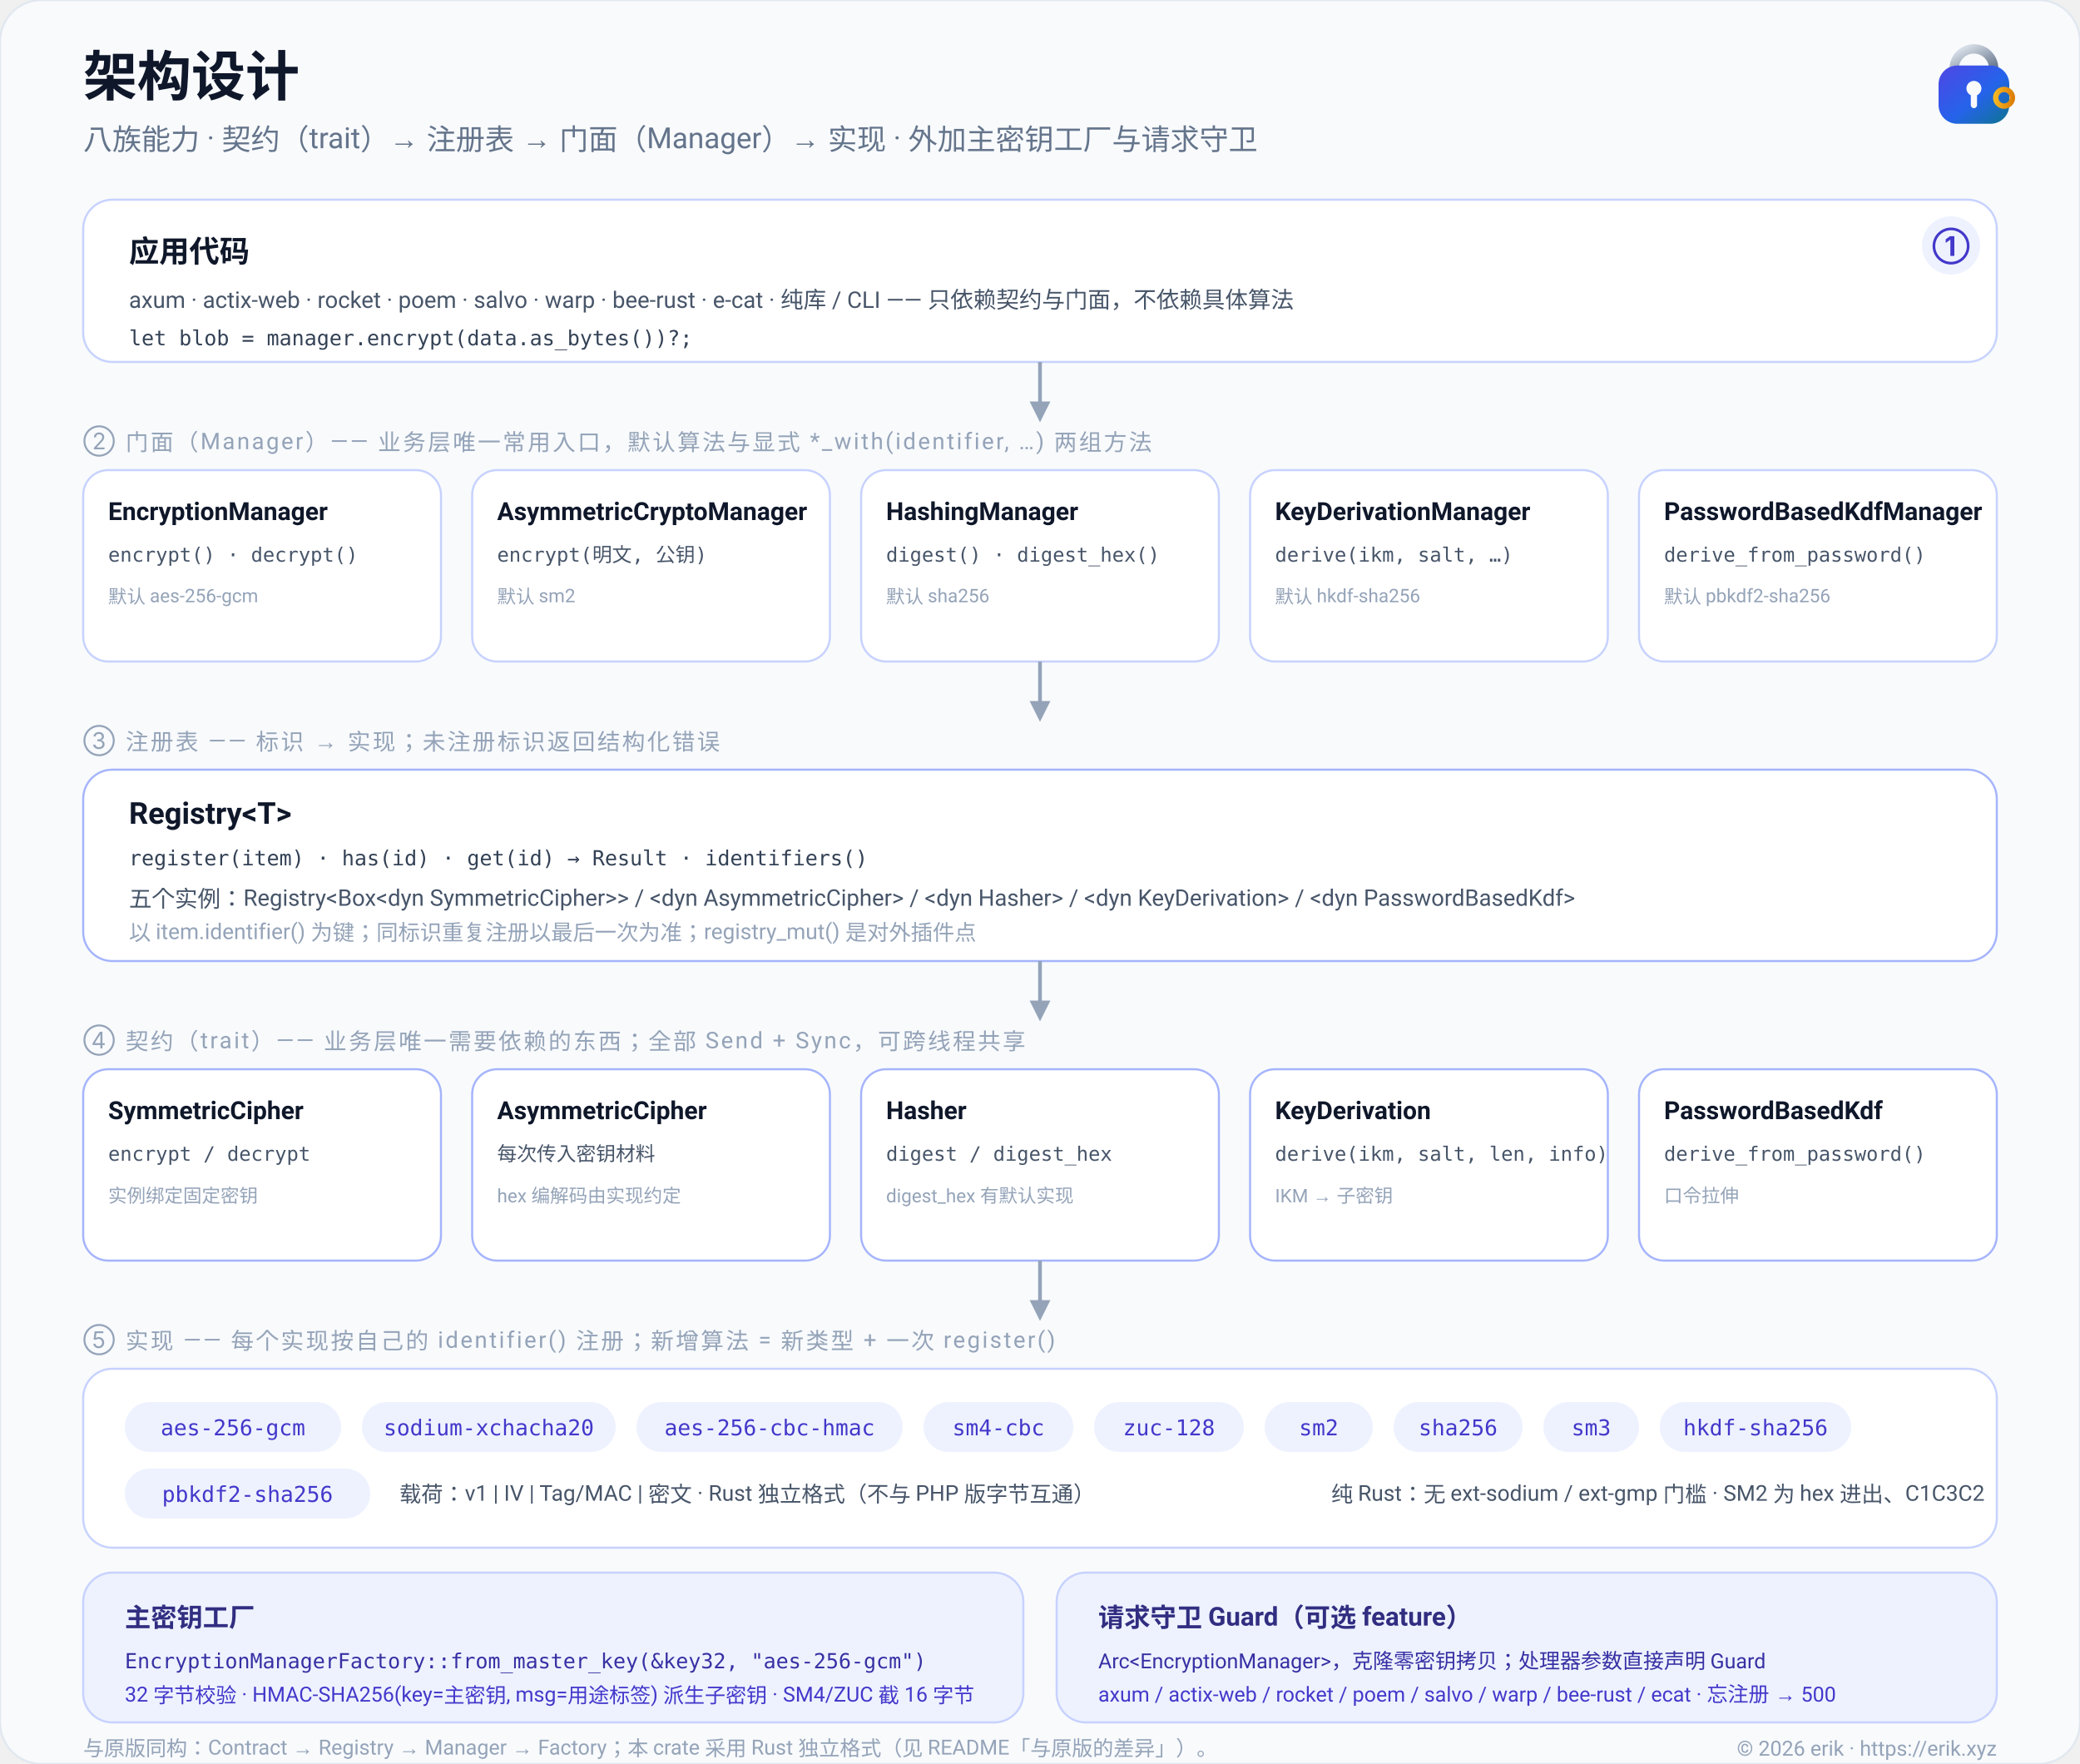
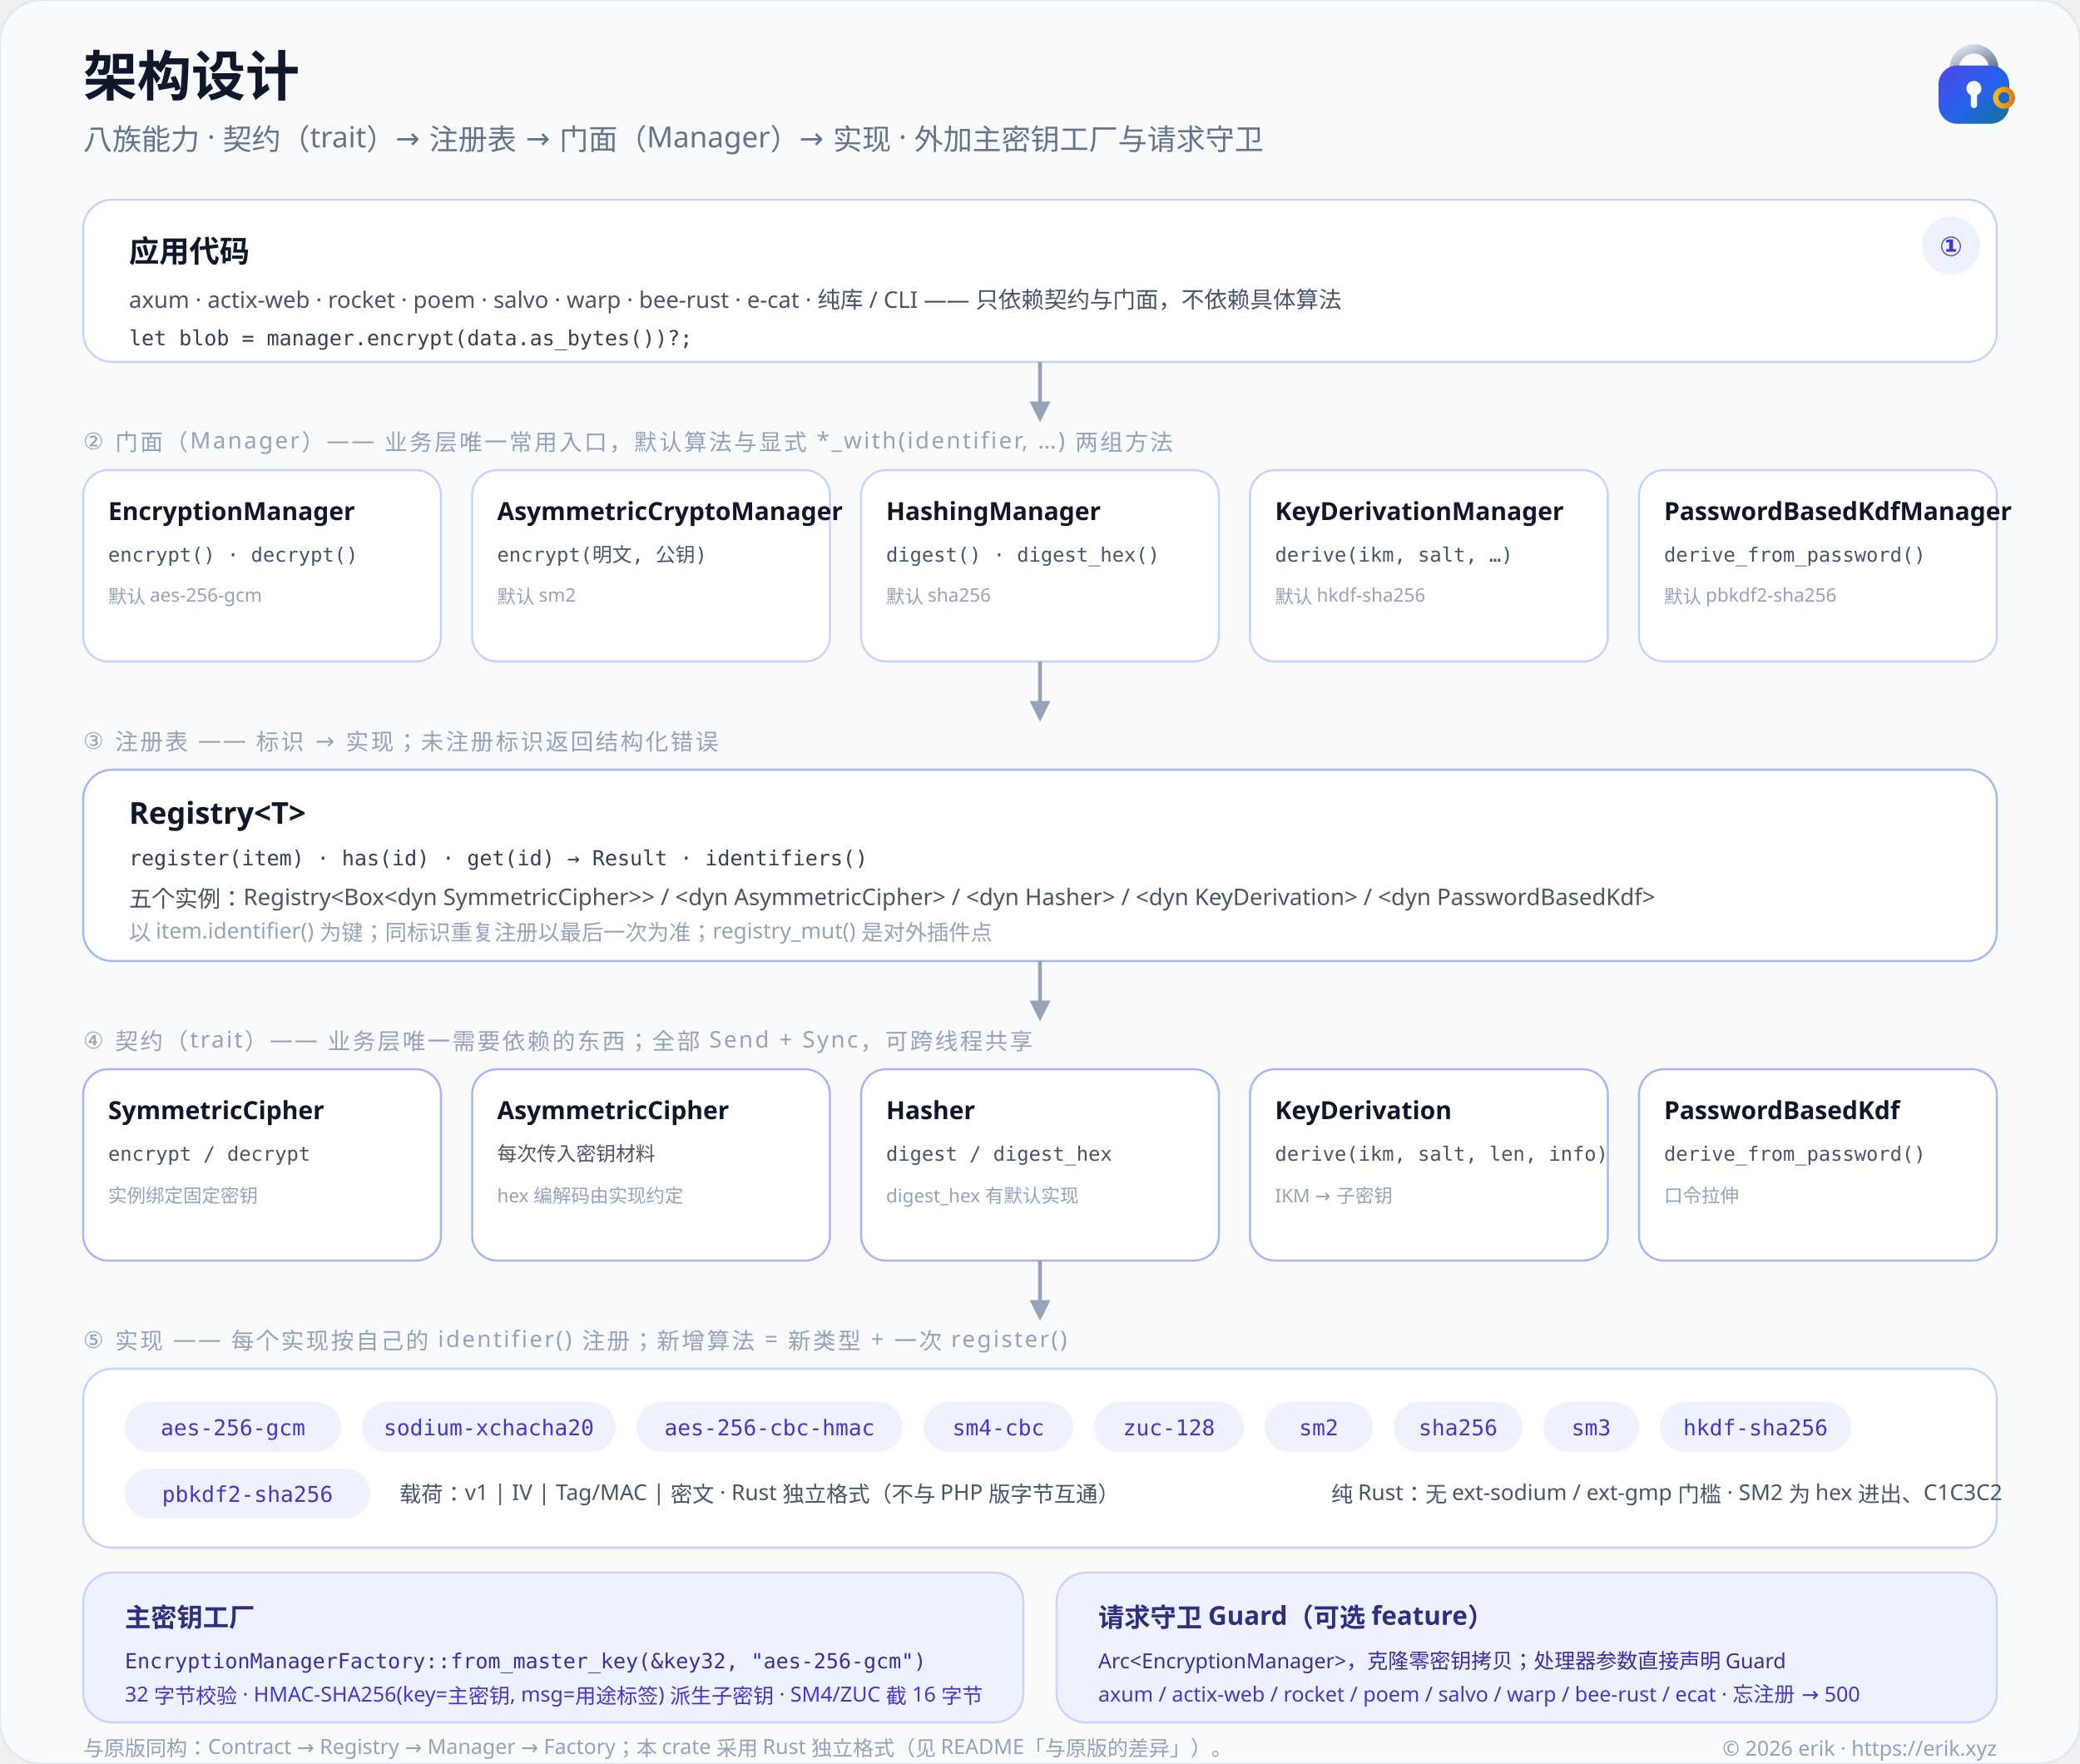
- <svg xmlns="http://www.w3.org/2000/svg" viewBox="0 0 1000 848" width="1000" height="848" role="img" aria-labelledby="archTitle archDesc" font-family="ui-sans-serif, -apple-system, 'Segoe UI', Roboto, 'Helvetica Neue', Arial, sans-serif">
+ <svg xmlns="http://www.w3.org/2000/svg" viewBox="0 0 1000 848" width="1000" height="848" role="img" aria-labelledby="archTitle archDesc" font-family="system-ui, sans-serif">
  <defs>
    <marker id="archArw" markerUnits="userSpaceOnUse" markerWidth="10" markerHeight="10" refX="7" refY="5" orient="auto">
      <path d="M0,0 L10,5 L0,10 z" fill="#94A3B8" />
    </marker>
  </defs>
  <rect x="0" y="0" width="1000" height="848" rx="20" fill="#F8FAFC" stroke="#E2E8F0" />
  <g transform="translate(932, 16)">
    <defs>
      <linearGradient id="lockyBody" x1="0" y1="0" x2="1" y2="1">
        <stop offset="0" stop-color="#4F46E5" />
        <stop offset="0.55" stop-color="#2563EB" />
        <stop offset="1" stop-color="#0E7490" />
      </linearGradient>
      <linearGradient id="lockyShackle" x1="0" y1="0" x2="1" y2="1">
        <stop offset="0" stop-color="#E2E8F0" />
        <stop offset="1" stop-color="#64748B" />
      </linearGradient>
      <linearGradient id="lockyKey" x1="0" y1="0" x2="1" y2="1">
        <stop offset="0" stop-color="#FBBF24" />
        <stop offset="1" stop-color="#D97706" />
      </linearGradient>
    </defs>
    <path d="M7.5 17 A9.5 9.5 0 0 1 26.5 17" fill="none" stroke="url(#lockyShackle)" stroke-width="4.5" stroke-linecap="round" />
    <rect x="0" y="15.5" width="34" height="28" rx="9" fill="url(#lockyBody)" />
    <circle cx="17" cy="26.5" r="3.6" fill="#F8FAFC" />
    <rect x="15.5" y="28.5" width="3" height="7.5" rx="1.5" fill="#F8FAFC" />
    <g transform="translate(31.5 31) rotate(-42)">
      <circle cx="0" cy="0" r="4" fill="none" stroke="url(#lockyKey)" stroke-width="2.6" />
      <line x1="0" y1="4" x2="0" y2="13.5" stroke="url(#lockyKey)" stroke-width="2.6" stroke-linecap="round" />
      <line x1="0" y1="9.5" x2="3.6" y2="9.5" stroke="url(#lockyKey)" stroke-width="2.6" stroke-linecap="round" />
    </g>
  </g>
  <text x="40" y="46" font-size="26" font-weight="700" fill="#0F172A">架构设计</text>
  <text x="40" y="72" font-size="14" fill="#64748B">八族能力 · 契约（trait）→ 注册表 → 门面（Manager）→ 实现 · 外加主密钥工厂与请求守卫</text>
  <rect x="40" y="96" width="920" height="78" rx="14" fill="#FFFFFF" stroke="#C7D2FE" />
  <text x="62" y="126" font-size="14.5" font-weight="700" fill="#0F172A">应用代码</text>
  <text x="62" y="148" font-size="11" fill="#475569">axum · actix-web · rocket · poem · salvo · warp · bee-rust · e-cat · 纯库 / CLI —— 只依赖契约与门面，不依赖具体算法</text>
-   <text x="62" y="166" font-size="10" fill="#334155" font-family="ui-monospace, SFMono-Regular, Menlo, Consolas, monospace">let blob = manager.encrypt(data.as_bytes())?;</text>
+   <text x="62" y="166" font-size="10" fill="#334155" font-family="ui-monospace, monospace">let blob = manager.encrypt(data.as_bytes())?;</text>
  <circle cx="938" cy="118" r="14" fill="#EEF2FF" />
  <text x="938" y="123" font-size="13" font-weight="700" fill="#4338CA" text-anchor="middle">①</text>
  <line x1="500" y1="174" x2="500" y2="200" stroke="#94A3B8" stroke-width="1.8" marker-end="url(#archArw)" />
  <text x="40" y="216" font-size="11" fill="#94A3B8" letter-spacing="1">② 门面（Manager）—— 业务层唯一常用入口，默认算法与显式 *_with(identifier, …) 两组方法</text>
  <g>
    <rect x="40" y="226" width="172" height="92" rx="12" fill="#FFFFFF" stroke="#C7D2FE" />
    <text x="52" y="250" font-size="12" font-weight="700" fill="#0F172A">EncryptionManager</text>
-     <text x="52" y="270" font-size="9.5" fill="#475569" font-family="ui-monospace, SFMono-Regular, Menlo, Consolas, monospace">encrypt() · decrypt()</text>
+     <text x="52" y="270" font-size="9.5" fill="#475569" font-family="ui-monospace, monospace">encrypt() · decrypt()</text>
    <text x="52" y="290" font-size="9" fill="#94A3B8">默认 aes-256-gcm</text>
  </g>
  <g>
    <rect x="227" y="226" width="172" height="92" rx="12" fill="#FFFFFF" stroke="#C7D2FE" />
    <text x="239" y="250" font-size="12" font-weight="700" fill="#0F172A">AsymmetricCryptoManager</text>
-     <text x="239" y="270" font-size="9.5" fill="#475569" font-family="ui-monospace, SFMono-Regular, Menlo, Consolas, monospace">encrypt(明文, 公钥)</text>
+     <text x="239" y="270" font-size="9.5" fill="#475569" font-family="ui-monospace, monospace">encrypt(明文, 公钥)</text>
    <text x="239" y="290" font-size="9" fill="#94A3B8">默认 sm2</text>
  </g>
  <g>
    <rect x="414" y="226" width="172" height="92" rx="12" fill="#FFFFFF" stroke="#C7D2FE" />
    <text x="426" y="250" font-size="12" font-weight="700" fill="#0F172A">HashingManager</text>
-     <text x="426" y="270" font-size="9.5" fill="#475569" font-family="ui-monospace, SFMono-Regular, Menlo, Consolas, monospace">digest() · digest_hex()</text>
+     <text x="426" y="270" font-size="9.5" fill="#475569" font-family="ui-monospace, monospace">digest() · digest_hex()</text>
    <text x="426" y="290" font-size="9" fill="#94A3B8">默认 sha256</text>
  </g>
  <g>
    <rect x="601" y="226" width="172" height="92" rx="12" fill="#FFFFFF" stroke="#C7D2FE" />
    <text x="613" y="250" font-size="12" font-weight="700" fill="#0F172A">KeyDerivationManager</text>
-     <text x="613" y="270" font-size="9.5" fill="#475569" font-family="ui-monospace, SFMono-Regular, Menlo, Consolas, monospace">derive(ikm, salt, …)</text>
+     <text x="613" y="270" font-size="9.5" fill="#475569" font-family="ui-monospace, monospace">derive(ikm, salt, …)</text>
    <text x="613" y="290" font-size="9" fill="#94A3B8">默认 hkdf-sha256</text>
  </g>
  <g>
    <rect x="788" y="226" width="172" height="92" rx="12" fill="#FFFFFF" stroke="#C7D2FE" />
    <text x="800" y="250" font-size="12" font-weight="700" fill="#0F172A">PasswordBasedKdfManager</text>
-     <text x="800" y="270" font-size="9.5" fill="#475569" font-family="ui-monospace, SFMono-Regular, Menlo, Consolas, monospace">derive_from_password()</text>
+     <text x="800" y="270" font-size="9.5" fill="#475569" font-family="ui-monospace, monospace">derive_from_password()</text>
    <text x="800" y="290" font-size="9" fill="#94A3B8">默认 pbkdf2-sha256</text>
  </g>
  <line x1="500" y1="318" x2="500" y2="344" stroke="#94A3B8" stroke-width="1.8" marker-end="url(#archArw)" />
  <text x="40" y="360" font-size="11" fill="#94A3B8" letter-spacing="1">③ 注册表 —— 标识 → 实现；未注册标识返回结构化错误</text>
  <rect x="40" y="370" width="920" height="92" rx="14" fill="#FFFFFF" stroke="#A5B4FC" />
  <text x="62" y="396" font-size="14.5" font-weight="700" fill="#0F172A">Registry&lt;T&gt;</text>
-   <text x="62" y="416" font-size="10" fill="#334155" font-family="ui-monospace, SFMono-Regular, Menlo, Consolas, monospace">register(item) · has(id) · get(id) → Result · identifiers()</text>
+   <text x="62" y="416" font-size="10" fill="#334155" font-family="ui-monospace, monospace">register(item) · has(id) · get(id) → Result · identifiers()</text>
  <text x="62" y="436" font-size="11" fill="#475569">五个实例：Registry&lt;Box&lt;dyn SymmetricCipher&gt;&gt; / &lt;dyn AsymmetricCipher&gt; / &lt;dyn Hasher&gt; / &lt;dyn KeyDerivation&gt; / &lt;dyn PasswordBasedKdf&gt;</text>
  <text x="62" y="452" font-size="10.5" fill="#94A3B8">以 item.identifier() 为键；同标识重复注册以最后一次为准；registry_mut() 是对外插件点</text>
  <line x1="500" y1="462" x2="500" y2="488" stroke="#94A3B8" stroke-width="1.8" marker-end="url(#archArw)" />
  <text x="40" y="504" font-size="11" fill="#94A3B8" letter-spacing="1">④ 契约（trait）—— 业务层唯一需要依赖的东西；全部 Send + Sync，可跨线程共享</text>
  <g>
    <rect x="40" y="514" width="172" height="92" rx="12" fill="#FFFFFF" stroke="#A5B4FC" />
    <text x="52" y="538" font-size="12" font-weight="700" fill="#0F172A">SymmetricCipher</text>
-     <text x="52" y="558" font-size="9.5" fill="#475569" font-family="ui-monospace, SFMono-Regular, Menlo, Consolas, monospace">encrypt / decrypt</text>
+     <text x="52" y="558" font-size="9.5" fill="#475569" font-family="ui-monospace, monospace">encrypt / decrypt</text>
    <text x="52" y="578" font-size="9" fill="#94A3B8">实例绑定固定密钥</text>
  </g>
  <g>
    <rect x="227" y="514" width="172" height="92" rx="12" fill="#FFFFFF" stroke="#A5B4FC" />
    <text x="239" y="538" font-size="12" font-weight="700" fill="#0F172A">AsymmetricCipher</text>
-     <text x="239" y="558" font-size="9.5" fill="#475569" font-family="ui-monospace, SFMono-Regular, Menlo, Consolas, monospace">每次传入密钥材料</text>
+     <text x="239" y="558" font-size="9.5" fill="#475569" font-family="ui-monospace, monospace">每次传入密钥材料</text>
    <text x="239" y="578" font-size="9" fill="#94A3B8">hex 编解码由实现约定</text>
  </g>
  <g>
    <rect x="414" y="514" width="172" height="92" rx="12" fill="#FFFFFF" stroke="#A5B4FC" />
    <text x="426" y="538" font-size="12" font-weight="700" fill="#0F172A">Hasher</text>
-     <text x="426" y="558" font-size="9.5" fill="#475569" font-family="ui-monospace, SFMono-Regular, Menlo, Consolas, monospace">digest / digest_hex</text>
+     <text x="426" y="558" font-size="9.5" fill="#475569" font-family="ui-monospace, monospace">digest / digest_hex</text>
    <text x="426" y="578" font-size="9" fill="#94A3B8">digest_hex 有默认实现</text>
  </g>
  <g>
    <rect x="601" y="514" width="172" height="92" rx="12" fill="#FFFFFF" stroke="#A5B4FC" />
    <text x="613" y="538" font-size="12" font-weight="700" fill="#0F172A">KeyDerivation</text>
-     <text x="613" y="558" font-size="9.5" fill="#475569" font-family="ui-monospace, SFMono-Regular, Menlo, Consolas, monospace">derive(ikm, salt, len, info)</text>
+     <text x="613" y="558" font-size="9.5" fill="#475569" font-family="ui-monospace, monospace">derive(ikm, salt, len, info)</text>
    <text x="613" y="578" font-size="9" fill="#94A3B8">IKM → 子密钥</text>
  </g>
  <g>
    <rect x="788" y="514" width="172" height="92" rx="12" fill="#FFFFFF" stroke="#A5B4FC" />
    <text x="800" y="538" font-size="12" font-weight="700" fill="#0F172A">PasswordBasedKdf</text>
-     <text x="800" y="558" font-size="9.5" fill="#475569" font-family="ui-monospace, SFMono-Regular, Menlo, Consolas, monospace">derive_from_password()</text>
+     <text x="800" y="558" font-size="9.5" fill="#475569" font-family="ui-monospace, monospace">derive_from_password()</text>
    <text x="800" y="578" font-size="9" fill="#94A3B8">口令拉伸</text>
  </g>
  <line x1="500" y1="606" x2="500" y2="632" stroke="#94A3B8" stroke-width="1.8" marker-end="url(#archArw)" />
  <text x="40" y="648" font-size="11" fill="#94A3B8" letter-spacing="1">⑤ 实现 —— 每个实现按自己的 identifier() 注册；新增算法 = 新类型 + 一次 register()</text>
  <rect x="40" y="658" width="920" height="86" rx="14" fill="#FFFFFF" stroke="#C7D2FE" />
-   <g font-size="10.5" font-family="ui-monospace, SFMono-Regular, Menlo, Consolas, monospace">
+   <g font-size="10.5" font-family="ui-monospace, monospace">
    <rect x="60" y="674" width="104" height="24" rx="12" fill="#EEF2FF" />
    <text x="112" y="690" fill="#4338CA" text-anchor="middle">aes-256-gcm</text>
    <rect x="174" y="674" width="122" height="24" rx="12" fill="#EEF2FF" />
    <text x="235" y="690" fill="#4338CA" text-anchor="middle">sodium-xchacha20</text>
    <rect x="306" y="674" width="128" height="24" rx="12" fill="#EEF2FF" />
    <text x="370" y="690" fill="#4338CA" text-anchor="middle">aes-256-cbc-hmac</text>
    <rect x="444" y="674" width="72" height="24" rx="12" fill="#EEF2FF" />
    <text x="480" y="690" fill="#4338CA" text-anchor="middle">sm4-cbc</text>
    <rect x="526" y="674" width="72" height="24" rx="12" fill="#EEF2FF" />
    <text x="562" y="690" fill="#4338CA" text-anchor="middle">zuc-128</text>
    <rect x="608" y="674" width="52" height="24" rx="12" fill="#EEF2FF" />
    <text x="634" y="690" fill="#4338CA" text-anchor="middle">sm2</text>
    <rect x="670" y="674" width="62" height="24" rx="12" fill="#EEF2FF" />
    <text x="701" y="690" fill="#4338CA" text-anchor="middle">sha256</text>
    <rect x="742" y="674" width="46" height="24" rx="12" fill="#EEF2FF" />
    <text x="765" y="690" fill="#4338CA" text-anchor="middle">sm3</text>
    <rect x="798" y="674" width="92" height="24" rx="12" fill="#EEF2FF" />
    <text x="844" y="690" fill="#4338CA" text-anchor="middle">hkdf-sha256</text>
    <rect x="60" y="706" width="118" height="24" rx="12" fill="#EEF2FF" />
    <text x="119" y="722" fill="#4338CA" text-anchor="middle">pbkdf2-sha256</text>
  </g>
  <text x="192" y="722" font-size="10.5" fill="#475569">载荷：v1 | IV | Tag/MAC | 密文 · Rust 独立格式（不与 PHP 版字节互通）</text>
  <text x="640" y="722" font-size="10.5" fill="#475569">纯 Rust：无 ext-sodium / ext-gmp 门槛 · SM2 为 hex 进出、C1C3C2</text>
  <rect x="40" y="756" width="452" height="72" rx="14" fill="#EEF2FF" stroke="#C7D2FE" />
  <text x="60" y="782" font-size="12.5" font-weight="700" fill="#312E81">主密钥工厂</text>
-   <text x="60" y="802" font-size="10" fill="#3730A3" font-family="ui-monospace, SFMono-Regular, Menlo, Consolas, monospace">EncryptionManagerFactory::from_master_key(&amp;key32, "aes-256-gcm")</text>
+   <text x="60" y="802" font-size="10" fill="#3730A3" font-family="ui-monospace, monospace">EncryptionManagerFactory::from_master_key(&amp;key32, "aes-256-gcm")</text>
  <text x="60" y="818" font-size="10" fill="#4338CA">32 字节校验 · HMAC-SHA256(key=主密钥, msg=用途标签) 派生子密钥 · SM4/ZUC 截 16 字节</text>
  <rect x="508" y="756" width="452" height="72" rx="14" fill="#EEF2FF" stroke="#C7D2FE" />
  <text x="528" y="782" font-size="12.5" font-weight="700" fill="#312E81">请求守卫 Guard（可选 feature）</text>
  <text x="528" y="802" font-size="10" fill="#3730A3">Arc&lt;EncryptionManager&gt;，克隆零密钥拷贝；处理器参数直接声明 Guard</text>
  <text x="528" y="818" font-size="10" fill="#4338CA">axum / actix-web / rocket / poem / salvo / warp / bee-rust / ecat · 忘注册 → 500</text>
  <text x="40" y="844" font-size="10" fill="#94A3B8">与原版同构：Contract → Registry → Manager → Factory；本 crate 采用 Rust 独立格式（见 README「与原版的差异」）。</text>
  <text x="960" y="844" font-size="10" fill="#94A3B8" text-anchor="end">© 2026 erik · https://erik.xyz</text>
</svg>
